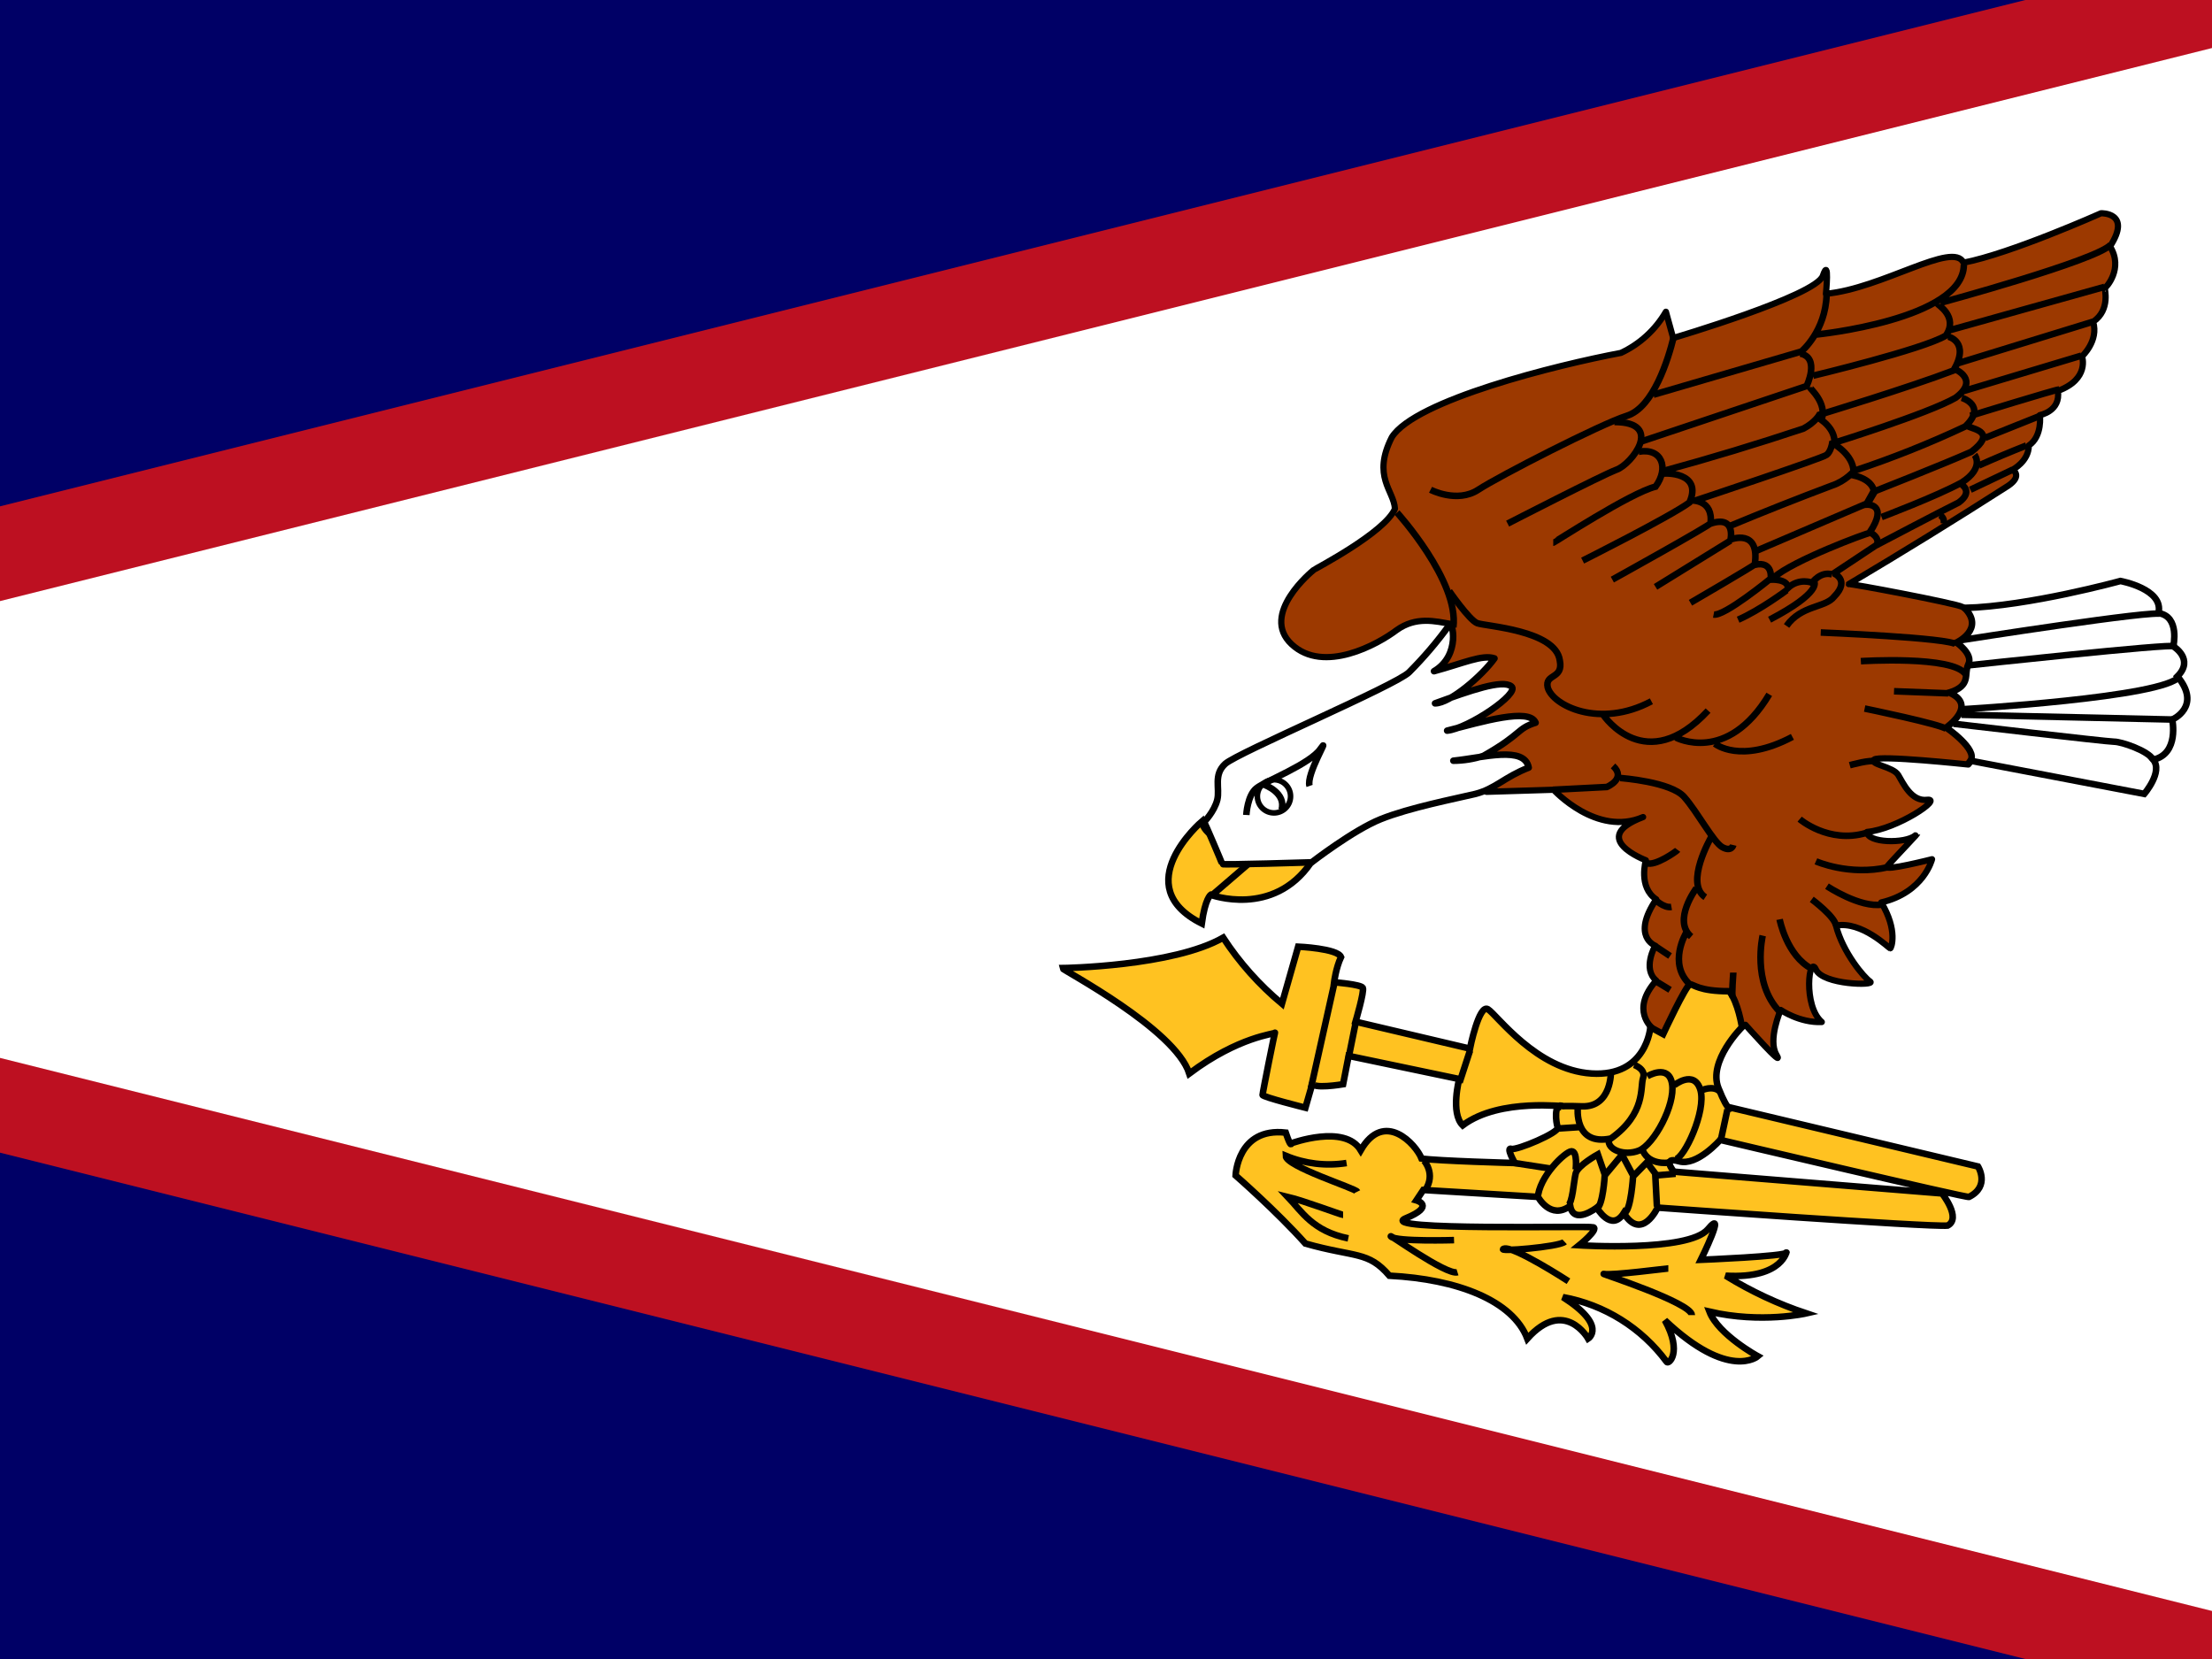
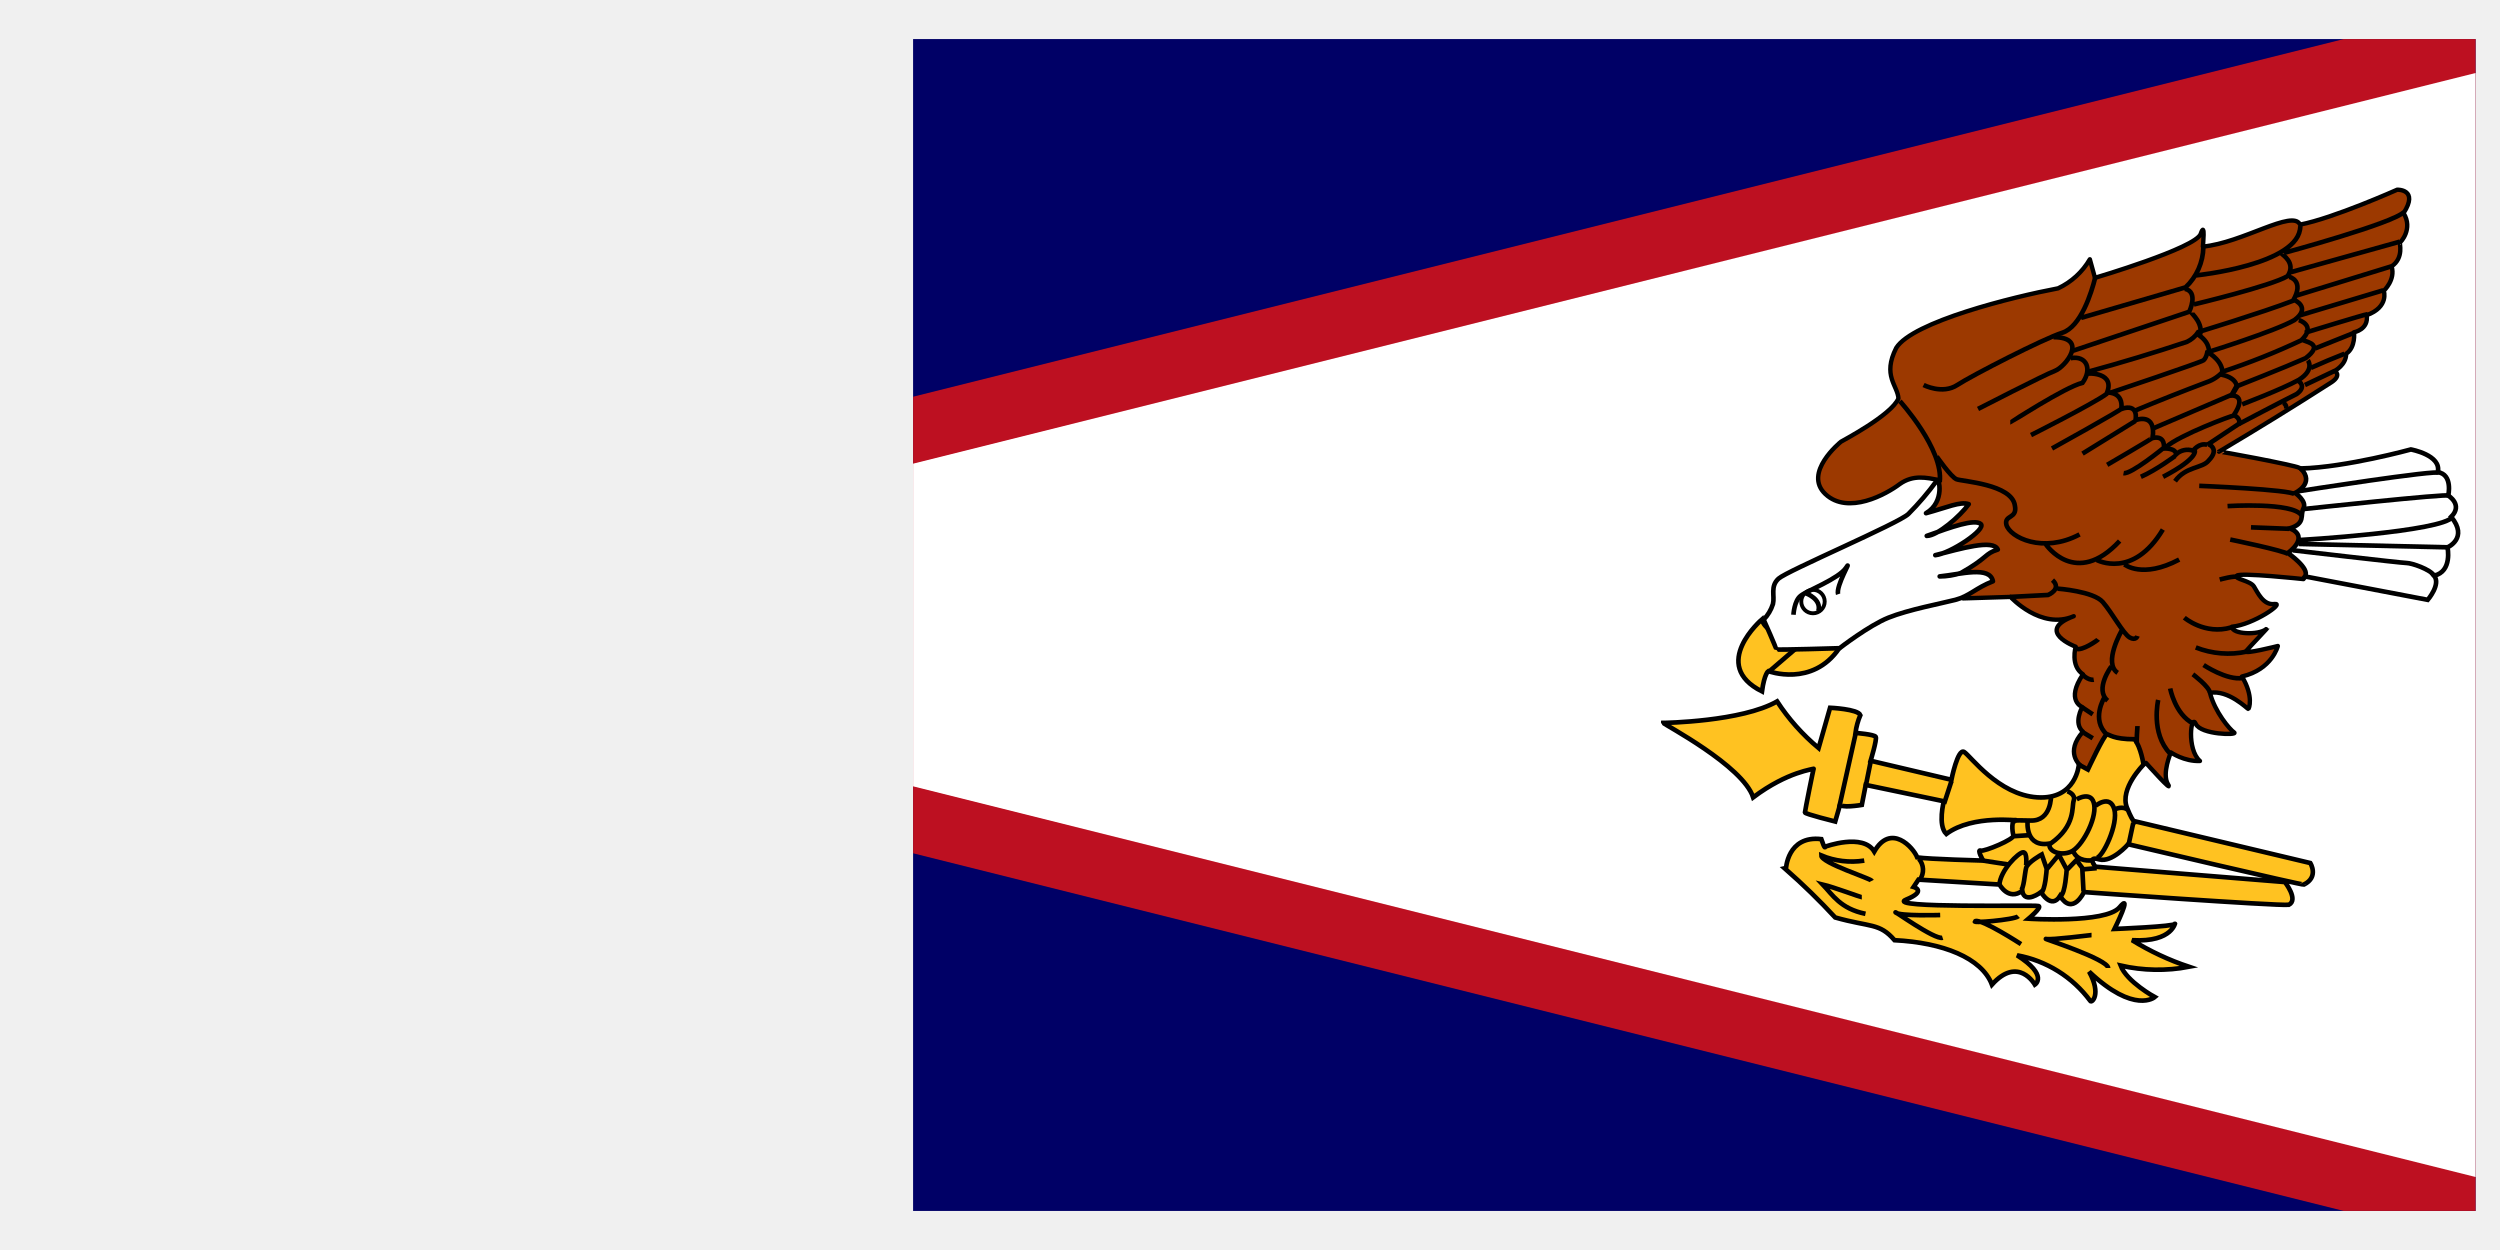
- <svg xmlns="http://www.w3.org/2000/svg" id="flag-icons-as" viewBox="0 0 640 480">
+ <svg xmlns="http://www.w3.org/2000/svg" id="flag-icons-as" viewBox="0 0 1024 512">
  <defs>
-     <clipPath id="as-a">
-       <path fill-opacity=".7" d="M0 0h640v480H0z" />
+     <clipPath id="clip-path" transform="translate(374 16)">
+       <rect width="640" height="480" fill="none" />
    </clipPath>
  </defs>
-   <g clip-path="url(#as-a)">
-     <path fill="#006" d="M-374-16H650v512H-374z" />
-     <path fill="#bd1021" fill-rule="evenodd" d="M-374 240 650 496V-16L-374 240z" />
-     <path fill="#fff" fill-rule="evenodd" d="M650 11.4v457.2L-264.3 240 650 11.4z" />
-     <g stroke="#000">
-       <path fill="#9c3900" fill-rule="evenodd" stroke-linejoin="round" stroke-width="1.8" d="M478 297.4s-6.4-5.2 1.2-13.7c-4.1-3.4-.3-10.1-.3-10.1s-7-2.6.3-13.4c-5.3-3.5-3-11.3-3-11.3s-17-6.4-.8-12.5c-13.4 5.8-25.9-7.9-25.9-7.9l-19.4.6c-3.3-16.2-29-2.1-10-48.5-4.9-.9-10.4-2.3-16 1.7-5.4 4.1-21.1 12.8-30.4 4.1s6-21.2 6.4-21.5c.3-.3 20.6-10.8 23.5-17.7-.3-5.3-6.7-9.3-.9-20.7 6.7-10.7 47.7-20.9 66.3-24.4a29.5 29.5 0 0 0 13-11.9l2.1 7.6s41.3-12.2 43.3-18 .9 5.2.9 5.2c16.2-1.5 36.9-15.4 39.8-9 13.6-2.6 39.8-14.3 39.8-14.3s9-.3 2.6 9.6c4 6.4-1.2 12-1.5 12-.2 0 1.8 6.3-3.4 9.8 1.7 5.5-3.2 10-3.2 10s2.3 6.6-7 10c.9 5.9-5.2 7-5.2 7s.8 6.1-3.2 8.8c0 4.6-4.7 7-4.7 7s3 1.7-1.2 4.6a1568 1568 0 0 1-46.2 28.5c0-.3 30.8 5.5 32.9 6.6s25.3 16.6 25.3 16.6l-23.6 29s-26.1-2.8-27.3-1.4 5.5 2 7 4.4c1.4 2.3 3.8 7.8 8.4 7.2 4.7-.5-8.7 8.5-17.4 9.3 0 3.2 11 3.5 14 1 2.8-2.7-7 7.5-8.2 9s13-2.1 13-2.1-2.3 9.6-14.7 12.5c4.9 8.1 2.9 13.3 2.6 13.3s-8.2-8-15.7-6.6c2 7.8 8.1 15 9.9 16.2 1.7 1.2-13.7 1-15.7-3.5s-3.8 10.5 1.7 15.2c-6.4.3-11.9-3.5-11.9-3.5s-3.8 8.7-1.2 13c2.6 4.4-9-8.7-9-8.7l-22 9.3-5-8.4z" />
-       <path fill="#ffc221" fill-rule="evenodd" stroke-width="1.9" d="M307.3 280.1c.5 0 32.1-.5 46.6-8.8a86.3 86.3 0 0 0 17 19.1l4.7-16.5s11.4.5 12.4 3c-1.5 3.2-2 7.3-2 7.3s7.7.6 8.3 1.6c.5 1-2.1 9.8-2.1 9.8l33.1 7.8s2.6-13 5.2-11.4c2.6 1.6 14 17.6 30 18.6s17-13.4 17-13.4l3.7 2s6.7-14.4 7.8-14.4 2.5 2 11.3 2c2.6 3.1 3.7 10.4 3.7 10.4s-9.9 9.8-6.8 17.6 3.7 5.7 3.7 5.7l71.4 17s3.6 5.7-2.6 8.8c0 .5-72-16.5-72-16.5s-6.7 7.7-11.9 6.2-1.5 3-1.5 3l77.6 6.3s5.7 7.2 1.6 9.3c-5.2.5-83.9-5.2-83.9-5.2s-4.6 9.9-9.8 1.6c-3.6 5.7-7.8-1.6-7.8-1.6s-6.7 5.2-7.7-.5c-5.7 4.2-9.3-2.6-9.3-2.6l-33.2-2-2 3s5.7 1.6-3.1 5.2c-8.8 3.7 52.8 2.1 54.3 2.6 1.6.6-4.1 5.2-4.1 5.2s31.5 2 37.2-4.6c5.7-6.8-2 8.8-2 8.8s24.8-1 24.8-2.1-.5 7.7-17.6 6.7a112 112 0 0 0 23.3 10.9s-13 3-28-.5c2.6 6.7 14 12.9 14 12.9s-8.3 7.2-26.9-10.4c5.2 9.4 1 13 .5 12a48 48 0 0 0-30-18.7c13 8.3 7.3 12 7.3 12s-6.8-12-17.6 0c-4.2-11-20.2-17.2-39.9-18.2-6.2-7.2-9.8-5.2-24.3-9.3-8.3-9.3-20.2-19.7-20.2-19.7s.5-14 14.5-12.4c1.6 4.7 1.6 3.1 1.6 3.1s15.5-5.7 20.1 2c6.8-11.8 16-1.7 17.6 2.4 4.5.7 27 1.3 27 1.3s-2.7-4.7-1-4.1c1.5.5 13.9-4.7 13.4-6.2-.6-1.6-1-6.8 1-6.3 2 .6-17.6-2.5-28.5 5.7-3.6-3.6-1-13.4-1-13.4l-32-6.7-1.6 8.2s-9.4 1.6-8.8-.5l-2.1 7.3s-12.4-3.1-12.4-3.7 3.6-18.6 3.6-18c0 .4-10.4 1-24.8 11.8-4.2-13-36.8-30-36.8-30.5z" />
-       <path fill="none" stroke-width="1.9" d="m386 284.8-6.7 30m12.9-18.7-2 9.9m35.1-2-3 9.2m60.4 53.8c-.5 0-16.5 2.1-18.6 1.6-2-.5 25.4 8.3 25.4 11.9m-35.7-9.8s-16-10.4-18.7-9.4c-2.5 1 16-.5 17.6-2m-32-.5s-16.6.5-18.2-1 16 11.3 19.2 10.3m-33.1-16.6c-.5 0-11.4-4.1-16-5.2 4 4.2 7.2 9.9 17.5 12m2.6-13.5c-.5-1-20.7-7.3-20.7-10.4a32.6 32.6 0 0 0 17.6 2.1M499.8 321l-2 9.3" />
-       <path fill="#ffc221" fill-rule="evenodd" stroke-width="1.9" d="M347.7 237.7s-21.7 18.6 0 29.5c1-7.3 2.6-8.3 2.6-8.3s18 6.7 29-9.3c-4.7-6.8-13-4.2-13-4.2s-17 0-18.6-7.7z" />
-       <path fill="none" stroke-width="1.9" d="m365.8 246-15 12.9m61.2 76.9s3.5 3.8.4 8.5m72.4-4.7-5.7.5m-40.9-3.6 10.4 1.6m17.5-28.2s.3 10.5-8.4 10.2c-8.8-.3-5.9.3-5.9.3" />
-       <path fill="none" stroke-width="1.9" d="M472.8 308.1s3.5 1.2 2.6 3.8c-.9 2.6.9 10.2-9.3 17.5-10.8 2.3-9.6-9-9.6-9" />
-       <path fill="none" stroke-width="1.9" d="M476.6 311.4s6.3-3.8 7.2 2.3c.9 6-5.2 17.4-9.6 19.2-4.3 1.7-9.3-.3-8.7-3.2m18.9-15.7s5.8-4.7 7.6 1.4c1.7 6.1-4.7 19.8-7.3 20m7.8-20s3-1.4 5 .3m-14.3 20.6c-1.1.3-6 .6-7.8-3.2m-18.3-7-6.1.4m28.4 22.6-.5-9.6-2.4-3.2-4 4.1s-.6 9.6-2.4 10.5m2.4-10.8-3.2-6-5 6s-.5 8.7-2.3 9.6m2.3-9.9-2-5.8s-5.8 3.2-6.4 5.5c-.6 2.4-.9 8.7-2.3 9.3m2.3-10.4s.6-5.3-1.2-5.3c-1.7 0-9.5 7.3-9.8 13.7" />
-       <path fill="#fff" fill-rule="evenodd" stroke-linejoin="round" stroke-width="1.9" d="M348.4 237.8s2.9-2.9 3.8-6.4c.8-3.4-1.2-7.2 2.3-10.4s49.4-22.7 53.2-26.5a115 115 0 0 0 11.6-13.6c.9-1.8 3.5 8.7-4.4 13.3 8.5-2.3 14-4.9 17.5-3.7-3.5 4.9-12.8 13-17.2 13 10.2-3.7 19.5-7 22.1-4.9 2.6 2-12.5 12.2-18.6 12.8 10.2-2.6 23.8-6.7 25.6-2.3-5.5 1.7-3.8 3.2-15.1 9.6a28.5 28.5 0 0 1-8.7 1.4c8.7-.9 20.6-4.4 21.8 2-7 2.7-9.6 6.1-15.4 7.6-5.9 1.4-19.2 4-27.4 7.3-8 3.2-20 12.5-20 12.5s-25.9.8-25.9.5c0-.3-5-11.9-5.2-12.2z" />
-       <path fill="none" stroke-width="1.9" d="M360.6 235.8s.3-5.8 3-7.8c2.5-2 15.6-7 18.5-11.4 3-4.3-4.3 7.6-3.2 10.8m-13-.3s6.3 2.3 4.9 7.2" />
-       <path fill="none" stroke-width="1.6" d="M373.4 230.4a4.8 4.8 0 1 1-9.6 0 4.8 4.8 0 0 1 9.6 0z" />
-       <path fill="#fff" fill-rule="evenodd" stroke-width="1.9" d="m570.1 220.1 50.3 9.6s5.5-6.4 2.6-9.9c7.6-1.7 5.5-11.6 5.5-11.6s8.7-3.8 1.5-12.5c5-5-1.2-8.7-1.2-8.7s2-8.7-4.3-9.6c1.7-7-11-9.3-11-9.3s-26.5 7.3-45.1 7.8c6 6.1-2.3 10-2.3 10s4.9 3.4 3.4 6.3c-1.4 3 1 6.1-5.5 8.2 8.4 3.7-.9 10.1-.9 10.1s9.3 6.4 7 9.6z" />
-       <path fill="none" stroke-width="1.9" d="M565.2 209.4s44.4 5.2 46.5 5.2 9.8 2.6 11.3 5.2m-55.5-13 61.9 1.4m-61.6-3s58.7-3.4 62.8-9.5m-61-3.2s59-6.4 59.5-5.5m-61.6-1.8s57.2-9 57.8-7.5m-221.1-29.4s18 19.8 16.3 33.2" />
-       <path fill="none" stroke-width="1.9" d="M419.3 171s5.8 8.4 8.1 9.3 22.7 2 23.9 10.8c1.1 5.5-4.4 3.7-3.5 7.8 1.4 5.2 15 12 30 4M464 207s12.2 18 30.2-1.4m-9.3 7.8s14.8 7.9 27-12.5m-15.7 14.3s7.3 6 22.4-2m20.9-8.2s22.4 4.6 23.8 6M548 200l15.7.6m-25.3-9.3s26.8-1.7 30.3 3.8M526.8 183s37.5 1.5 39.2 3.5m-30.8 34.9s6.4-1.8 7.3-1M520.7 237s8.4 7.2 19.2 4m-14.5 8.2s9.6 4.3 20.9 1.7m-17.7 5.5s9.6 6.4 16 5.3m-20.4-1.5s6.7 5 7 7.6m-16.3-1.8s2 10.5 9.3 14.3m-14.2-9.6s-3.2 13.6 4.9 22m-13.4-11.3c0 .3-.5 6.4-.2 7m-52-59.9 15.6-.8s5.8-2.4 1.8-6.1m2 3.5c.3 0 14.8 1.1 18.6 5.5 3.8 4.3 8.4 13 11 14.5 2.7 1.5 3.2-.6 3.2-.6m-6.4-2.3s-7.8 13.4-1.7 17.4m-2.6-2.6s-7 9.3-1.5 14m-1.4-1.2s-5.5 9 1.1 15.1m-3.6-39c-.3.4-6.7 4.9-9 3.8m2.3 10.4s2.6 2.7 4.9 2.3m-4.6 11.4 4.2 2.8m-3.6 7.6 3.6 2.2m-69.3-144.7s7.7 4 13.8 0c6.1-4 35.4-19 43-21.4 7.7-2.4 12-16.5 13.5-22.6m-5.8 16.5 42.8-12.5s7-5.8 7.3-16.5m-3 11.6s42.7-4.3 42.7-20.2m-6.7 11s45-12.2 49.2-16.8" />
-       <path fill="none" stroke-width="1.9" d="M436.2 151.5s27.2-14 31.5-15.6c4.3-1.5 14-13.8-.6-13.8" />
-       <path fill="none" stroke-width="1.9" d="M449.4 157c.3 0 22.3-14.4 29.6-16.2 4-5.5 1.8-11.3-4.9-10.1" />
-       <path fill="none" stroke-width="1.9" d="M480.9 137.1c.6-.3 11.9-.6 7.9 8.3-5.8 4.2-30.9 16.8-30.9 16.8m17.1-34.5 47.7-16s4-8.2-1.8-9.4m39.7-14.4c0 .3 6.1 3.7 2.4 9.2-6.7 4-38.4 11.6-38.4 11.6M608.9 83l-45 12.6m41.6-2.5-39 12m35.7-2.2-34.6 10.4m28.1-.6c-.9 0-25.6 7.6-25.6 7.6m20.2 0-16 6.4m12 2.2a321 321 0 0 0-13.8 5.8m9.8 1.2-12.2 5.8m-8.9 7.3s1.5.6 1.2 2.5m-32 14.3s5.1 1.9.3 6.8c-2.5 3.3-9.5 2.4-13.8 8.5m46.8-83.7s6.4 1.5 1.5 9.8c-12.8 4.9-38.8 12.8-38.8 12.8s-1.2 2.2-4.6 4a758.6 758.6 0 0 1-40.3 12.2m84.3-29.3s7 3 0 8.2c-8 4.6-35.7 13.2-35.7 13.2s-.4 2.4-1.6 3.3c-1.2 1-37.9 13.2-37.9 13.2" />
-       <path fill="none" stroke-width="1.9" d="M567.6 115.1s7.4 2.2 1 8.3a289 289 0 0 1-32.1 12.8s-2.5 3-6.5 4.3a919 919 0 0 0-29.3 11.6m68.8-28.7c2.1.9 8 1.8.9 7.3-8.3 3.7-28.4 11.6-28.4 11.6l-1.9 3.4-32 13.7m63.2-27.8s3 3.7-3.7 8c-7.3 4-23.2 10-23.2 10m23.2-9.4s3.4 2.1-.9 5.2c-4.9 2.4-24.1 12.5-24.1 12.5l-12.5 8.3" />
-       <path fill="none" stroke-width="1.9" d="M523.6 112c0 .4 5.2 4.6 3.4 9.5 4.6 3.4 3.7 7 3.7 7s6.4 3.7 5.5 9c6.4 1.5 6 5.1 6 5.1l-2 3.4s6.3-.3.8 8c3.4 1.8 1.9 3.9 1.9 3.9m-1.9-3.7c-.9 0-22.3 8-27.8 12.9" />
-       <path fill="none" stroke-width="1.9" d="M489.4 144.8s6.4-.3 5.5 6.7c7.4-2.5 5.8 4.6 5.8 4.6s8.6-3.4 7 7.3c5.6-1.2 4.6 4.3 4.6 4.3s5-.3 5 2.4c3.3-3 7-1.5 7-1.5s2.4-3.4 5.8-2.4m-34.9-15c0 .6-28.7 16.5-28.7 16.5m34.2-11.3L479 169.8m29-6.7c0 .3-18.9 11.3-18.9 11.3m23.2-7s-13.4 11-16.5 10.4m21.1-7s-7.6 5.7-14 8.5m22-11s2.4 3-12.9 11" />
-     </g>
+   <g clip-path="url(#clip-path)">
+     <path d="M-374-16H650V496H-374Z" transform="translate(374 16)" fill="#006" />
+     <path d="M-374,240,650,496V-16Z" transform="translate(374 16)" fill="#bd1021" fill-rule="evenodd" />
+     <path d="M650,11.4V468.6L-264.3,240Z" transform="translate(374 16)" fill="#fff" fill-rule="evenodd" />
+     <path d="M478,297.4s-6.4-5.2,1.2-13.7c-4.1-3.4-.3-10.1-.3-10.1s-7-2.6.3-13.4c-5.3-3.5-3-11.3-3-11.3s-17-6.4-.8-12.5c-13.4,5.8-25.9-7.9-25.9-7.9l-19.4.6c-3.3-16.2-29-2.1-10-48.5-4.9-.9-10.4-2.3-16,1.7-5.4,4.1-21.1,12.8-30.4,4.1s6-21.2,6.4-21.5,20.6-10.8,23.5-17.7c-.3-5.3-6.7-9.3-.9-20.7,6.7-10.7,47.7-20.9,66.3-24.4a29.52,29.52,0,0,0,13-11.9l2.1,7.6s41.3-12.2,43.3-18,.9,5.2.9,5.2c16.2-1.5,36.9-15.4,39.8-9,13.6-2.6,39.8-14.3,39.8-14.3s9-.3,2.6,9.6c4,6.4-1.2,12-1.5,12s1.8,6.3-3.4,9.8c1.7,5.5-3.2,10-3.2,10s2.3,6.6-7,10c.9,5.9-5.2,7-5.2,7s.8,6.1-3.2,8.8c0,4.6-4.7,7-4.7,7s3,1.7-1.2,4.6q-22.85,14.66-46.2,28.5c0-.3,30.8,5.5,32.9,6.6s25.3,16.6,25.3,16.6l-23.6,29s-26.1-2.8-27.3-1.4,5.5,2,7,4.4,3.8,7.8,8.4,7.2-8.7,8.5-17.4,9.3c0,3.2,11,3.5,14,1,2.8-2.7-7,7.5-8.2,9s13-2.1,13-2.1-2.3,9.6-14.7,12.5c4.9,8.1,2.9,13.3,2.6,13.3s-8.2-8-15.7-6.6c2,7.8,8.1,15,9.9,16.2s-13.7,1-15.7-3.5-3.8,10.5,1.7,15.2c-6.4.3-11.9-3.5-11.9-3.5s-3.8,8.7-1.2,13-9-8.7-9-8.7l-22,9.3-5-8.4Z" transform="translate(374 16)" fill="#9c3900" stroke="#000" stroke-linejoin="round" stroke-width="1.8" fill-rule="evenodd" />
+     <path d="M307.3,280.1c.5,0,32.1-.5,46.6-8.8a86.43,86.43,0,0,0,17,19.1l4.7-16.5s11.4.5,12.4,3a28.13,28.13,0,0,0-2,7.3s7.7.6,8.3,1.6-2.1,9.8-2.1,9.8l33.1,7.8s2.6-13,5.2-11.4,14,17.6,30,18.6,17-13.4,17-13.4l3.7,2s6.7-14.4,7.8-14.4,2.5,2,11.3,2c2.6,3.1,3.7,10.4,3.7,10.4s-9.9,9.8-6.8,17.6,3.7,5.7,3.7,5.7l71.4,17s3.6,5.7-2.6,8.8c0,.5-72-16.5-72-16.5s-6.7,7.7-11.9,6.2-1.5,3-1.5,3l77.6,6.3s5.7,7.2,1.6,9.3c-5.2.5-83.9-5.2-83.9-5.2s-4.6,9.9-9.8,1.6c-3.6,5.7-7.8-1.6-7.8-1.6s-6.7,5.2-7.7-.5c-5.7,4.2-9.3-2.6-9.3-2.6l-33.2-2-2,3s5.7,1.6-3.1,5.2,52.8,2.1,54.3,2.6-4.1,5.2-4.1,5.2,31.5,2,37.2-4.6c5.7-6.8-2,8.8-2,8.8s24.8-1,24.8-2.1-.5,7.7-17.6,6.7A111.92,111.92,0,0,0,522.6,380a68.57,68.57,0,0,1-28-.5c2.6,6.7,14,12.9,14,12.9s-8.3,7.2-26.9-10.4c5.2,9.4,1,13,.5,12a48,48,0,0,0-30-18.7c13,8.3,7.3,12,7.3,12s-6.8-12-17.6,0c-4.2-11-20.2-17.2-39.9-18.2-6.2-7.2-9.8-5.2-24.3-9.3a274.11,274.11,0,0,0-20.2-19.7s.5-14,14.5-12.4c1.6,4.7,1.6,3.1,1.6,3.1s15.5-5.7,20.1,2c6.8-11.8,16-1.7,17.6,2.4,4.5.7,27,1.3,27,1.3s-2.7-4.7-1-4.1c1.5.5,13.9-4.7,13.4-6.2s-1-6.8,1-6.3-17.6-2.5-28.5,5.7c-3.6-3.6-1-13.4-1-13.4l-32-6.7-1.6,8.2s-9.4,1.6-8.8-.5l-2.1,7.3s-12.4-3.1-12.4-3.7,3.6-18.6,3.6-18c0,.4-10.4,1-24.8,11.8-4.2-13-36.8-30-36.8-30.5Z" transform="translate(374 16)" fill="#ffc221" stroke="#000" stroke-width="1.9" fill-rule="evenodd" />
+     <path d="M386,284.8l-6.7,30m12.9-18.7-2,9.9m35.1-2-3,9.2M482.7,367c-.5,0-16.5,2.1-18.6,1.6s25.4,8.3,25.4,11.9m-35.7-9.8s-16-10.4-18.7-9.4c-2.5,1,16-.5,17.6-2m-32-.5s-16.6.5-18.2-1,16,11.3,19.2,10.3m-33.1-16.6c-.5,0-11.4-4.1-16-5.2,4,4.2,7.2,9.9,17.5,12m2.6-13.5c-.5-1-20.7-7.3-20.7-10.4a32.61,32.61,0,0,0,17.6,2.1M499.8,321l-2,9.3" transform="translate(374 16)" fill="none" stroke="#000" stroke-width="1.9" />
+     <path d="M347.7,237.7s-21.7,18.6,0,29.5c1-7.3,2.6-8.3,2.6-8.3s18,6.7,29-9.3c-4.7-6.8-13-4.2-13-4.2s-17,0-18.6-7.7Z" transform="translate(374 16)" fill="#ffc221" stroke="#000" stroke-width="1.9" fill-rule="evenodd" />
+     <path d="M365.8,246l-15,12.9M412,335.8a6.94,6.94,0,0,1,.4,8.5m72.4-4.7-5.7.5m-40.9-3.6,10.4,1.6m17.5-28.2s.3,10.5-8.4,10.2-5.9.3-5.9.3" transform="translate(374 16)" fill="none" stroke="#000" stroke-width="1.9" />
+     <path d="M472.8,308.1s3.5,1.2,2.6,3.8.9,10.2-9.3,17.5c-10.8,2.3-9.6-9-9.6-9" transform="translate(374 16)" fill="none" stroke="#000" stroke-width="1.9" />
+     <path d="M476.6,311.4s6.3-3.8,7.2,2.3-5.2,17.4-9.6,19.2-9.3-.3-8.7-3.2M484.4,314s5.8-4.7,7.6,1.4-4.7,19.8-7.3,20m7.8-20s3-1.4,5,.3m-14.3,20.6c-1.1.3-6,.6-7.8-3.2m-18.3-7-6.1.4m28.4,22.6-.5-9.6-2.4-3.2-4,4.1s-.6,9.6-2.4,10.5m2.4-10.8-3.2-6-5,6s-.5,8.7-2.3,9.6m2.3-9.9-2-5.8s-5.8,3.2-6.4,5.5-.9,8.7-2.3,9.3m2.3-10.4s.6-5.3-1.2-5.3-9.5,7.3-9.8,13.7" transform="translate(374 16)" fill="none" stroke="#000" stroke-width="1.9" />
+     <path d="M348.4,237.8a16.24,16.24,0,0,0,3.8-6.4c.8-3.4-1.2-7.2,2.3-10.4s49.4-22.7,53.2-26.5a115.7,115.7,0,0,0,11.6-13.6c.9-1.8,3.5,8.7-4.4,13.3,8.5-2.3,14-4.9,17.5-3.7-3.5,4.9-12.8,13-17.2,13,10.2-3.7,19.5-7,22.1-4.9s-12.5,12.2-18.6,12.8c10.2-2.6,23.8-6.7,25.6-2.3-5.5,1.7-3.8,3.2-15.1,9.6a28.54,28.54,0,0,1-8.7,1.4c8.7-.9,20.6-4.4,21.8,2-7,2.7-9.6,6.1-15.4,7.6s-19.2,4-27.4,7.3c-8,3.2-20,12.5-20,12.5s-25.9.8-25.9.5-5-11.9-5.2-12.2Z" transform="translate(374 16)" fill="#fff" stroke="#000" stroke-linejoin="round" stroke-width="1.9" fill-rule="evenodd" />
+     <path d="M360.6,235.8s.3-5.8,3-7.8c2.5-2,15.6-7,18.5-11.4s-4.3,7.6-3.2,10.8m-13-.3s6.3,2.3,4.9,7.2" transform="translate(374 16)" fill="none" stroke="#000" stroke-width="1.9" />
+     <path d="M373.4,230.4a4.8,4.8,0,1,1-4.8-4.8,4.8,4.8,0,0,1,4.8,4.8Z" transform="translate(374 16)" fill="none" stroke="#000" stroke-width="1.6" />
+     <path d="M570.1,220.1l50.3,9.6s5.5-6.4,2.6-9.9c7.6-1.7,5.5-11.6,5.5-11.6s8.7-3.8,1.5-12.5c5-5-1.2-8.7-1.2-8.7s2-8.7-4.3-9.6c1.7-7-11-9.3-11-9.3s-26.5,7.3-45.1,7.8c6,6.1-2.3,10-2.3,10s4.9,3.4,3.4,6.3,1,6.1-5.5,8.2c8.4,3.7-.9,10.1-.9,10.1s9.3,6.4,7,9.6Z" transform="translate(374 16)" fill="#fff" stroke="#000" stroke-width="1.9" fill-rule="evenodd" />
+     <path d="M565.2,209.4s44.4,5.2,46.5,5.2,9.8,2.6,11.3,5.2m-55.5-13,61.9,1.4m-61.6-3s58.7-3.4,62.8-9.5m-61-3.2s59-6.4,59.5-5.5m-61.6-1.8s57.2-9,57.8-7.5M404.2,148.3s18,19.8,16.3,33.2" transform="translate(374 16)" fill="none" stroke="#000" stroke-width="1.9" />
+     <path d="M419.3,171s5.8,8.4,8.1,9.3,22.7,2,23.9,10.8c1.1,5.5-4.4,3.7-3.5,7.8,1.4,5.2,15,12,30,4M464,207s12.2,18,30.2-1.4m-9.3,7.8s14.8,7.9,27-12.5m-15.7,14.3s7.3,6,22.4-2m20.9-8.2s22.4,4.6,23.8,6M548,200l15.7.6m-25.3-9.3s26.8-1.7,30.3,3.8M526.8,183s37.5,1.5,39.2,3.5m-30.8,34.9s6.4-1.8,7.3-1M520.7,237s8.4,7.2,19.2,4m-14.5,8.2a36.15,36.15,0,0,0,20.9,1.7m-17.7,5.5s9.6,6.4,16,5.3m-20.4-1.5s6.7,5,7,7.6M514.9,266s2,10.5,9.3,14.3M510,270.7s-3.2,13.6,4.9,22m-13.4-11.3c0,.3-.5,6.4-.2,7m-52-59.9,15.6-.8s5.8-2.4,1.8-6.1m2,3.5c.3,0,14.8,1.1,18.6,5.5s8.4,13,11,14.5,3.2-.6,3.2-.6m-6.4-2.3s-7.8,13.4-1.7,17.4m-2.6-2.6s-7,9.3-1.5,14m-1.4-1.2s-5.5,9,1.1,15.1m-3.6-39c-.3.4-6.7,4.9-9,3.8m2.3,10.4s2.6,2.7,4.9,2.3M479,273.8l4.2,2.8m-3.6,7.6,3.6,2.2M413.9,141.7s7.7,4,13.8,0,35.4-19,43-21.4,12-16.5,13.5-22.6m-5.8,16.5,42.8-12.5a23.28,23.28,0,0,0,7.3-16.5m-3,11.6s42.7-4.3,42.7-20.2m-6.7,11s45-12.2,49.2-16.8" transform="translate(374 16)" fill="none" stroke="#000" stroke-width="1.9" />
+     <path d="M436.2,151.5s27.2-14,31.5-15.6,14-13.8-.6-13.8" transform="translate(374 16)" fill="none" stroke="#000" stroke-width="1.9" />
+     <path d="M449.4,157c.3,0,22.3-14.4,29.6-16.2,4-5.5,1.8-11.3-4.9-10.1" transform="translate(374 16)" fill="none" stroke="#000" stroke-width="1.9" />
+     <path d="M480.9,137.1c.6-.3,11.9-.6,7.9,8.3-5.8,4.2-30.9,16.8-30.9,16.8M475,127.7l47.7-16s4-8.2-1.8-9.4m39.7-14.4c0,.3,6.1,3.7,2.4,9.2-6.7,4-38.4,11.6-38.4,11.6M608.9,83l-45,12.6m41.6-2.5-39,12m35.7-2.2-34.6,10.4m28.1-.6c-.9,0-25.6,7.6-25.6,7.6m20.2,0-16,6.4m12,2.2q-7,2.74-13.8,5.8m9.8,1.2-12.2,5.8m-8.9,7.3a2.2,2.2,0,0,1,1.2,2.5m-32,14.3s5.1,1.9.3,6.8c-2.5,3.3-9.5,2.4-13.8,8.5m46.8-83.7s6.4,1.5,1.5,9.8c-12.8,4.9-38.8,12.8-38.8,12.8a11.43,11.43,0,0,1-4.6,4q-20,6.66-40.3,12.2m84.3-29.3s7,3,0,8.2c-8,4.6-35.7,13.2-35.7,13.2s-.4,2.4-1.6,3.3-37.9,13.2-37.9,13.2" transform="translate(374 16)" fill="none" stroke="#000" stroke-width="1.9" />
+     <path d="M567.6,115.1s7.4,2.2,1,8.3a289.17,289.17,0,0,1-32.1,12.8,15.57,15.57,0,0,1-6.5,4.3q-14.75,5.55-29.3,11.6m68.8-28.7c2.1.9,8,1.8.9,7.3-8.3,3.7-28.4,11.6-28.4,11.6l-1.9,3.4-32,13.7m63.2-27.8s3,3.7-3.7,8c-7.3,4-23.2,10-23.2,10m23.2-9.4s3.4,2.1-.9,5.2c-4.9,2.4-24.1,12.5-24.1,12.5l-12.5,8.3" transform="translate(374 16)" fill="none" stroke="#000" stroke-width="1.9" />
+     <path d="M523.6,112c0,.4,5.2,4.6,3.4,9.5,4.6,3.4,3.7,7,3.7,7s6.4,3.7,5.5,9c6.4,1.5,6,5.1,6,5.1l-2,3.4s6.3-.3.8,8c3.4,1.8,1.9,3.9,1.9,3.9m-1.9-3.7c-.9,0-22.3,8-27.8,12.9" transform="translate(374 16)" fill="none" stroke="#000" stroke-width="1.9" />
+     <path d="M489.4,144.8s6.4-.3,5.5,6.7c7.4-2.5,5.8,4.6,5.8,4.6s8.6-3.4,7,7.3c5.6-1.2,4.6,4.3,4.6,4.3s5-.3,5,2.4a7,7,0,0,1,7-1.5s2.4-3.4,5.8-2.4m-34.9-15c0,.6-28.7,16.5-28.7,16.5m34.2-11.3L479,169.8m29-6.7c0,.3-18.9,11.3-18.9,11.3m23.2-7s-13.4,11-16.5,10.4m21.1-7s-7.6,5.7-14,8.5m22-11s2.4,3-12.9,11" transform="translate(374 16)" fill="none" stroke="#000" stroke-width="1.9" />
  </g>
</svg>
